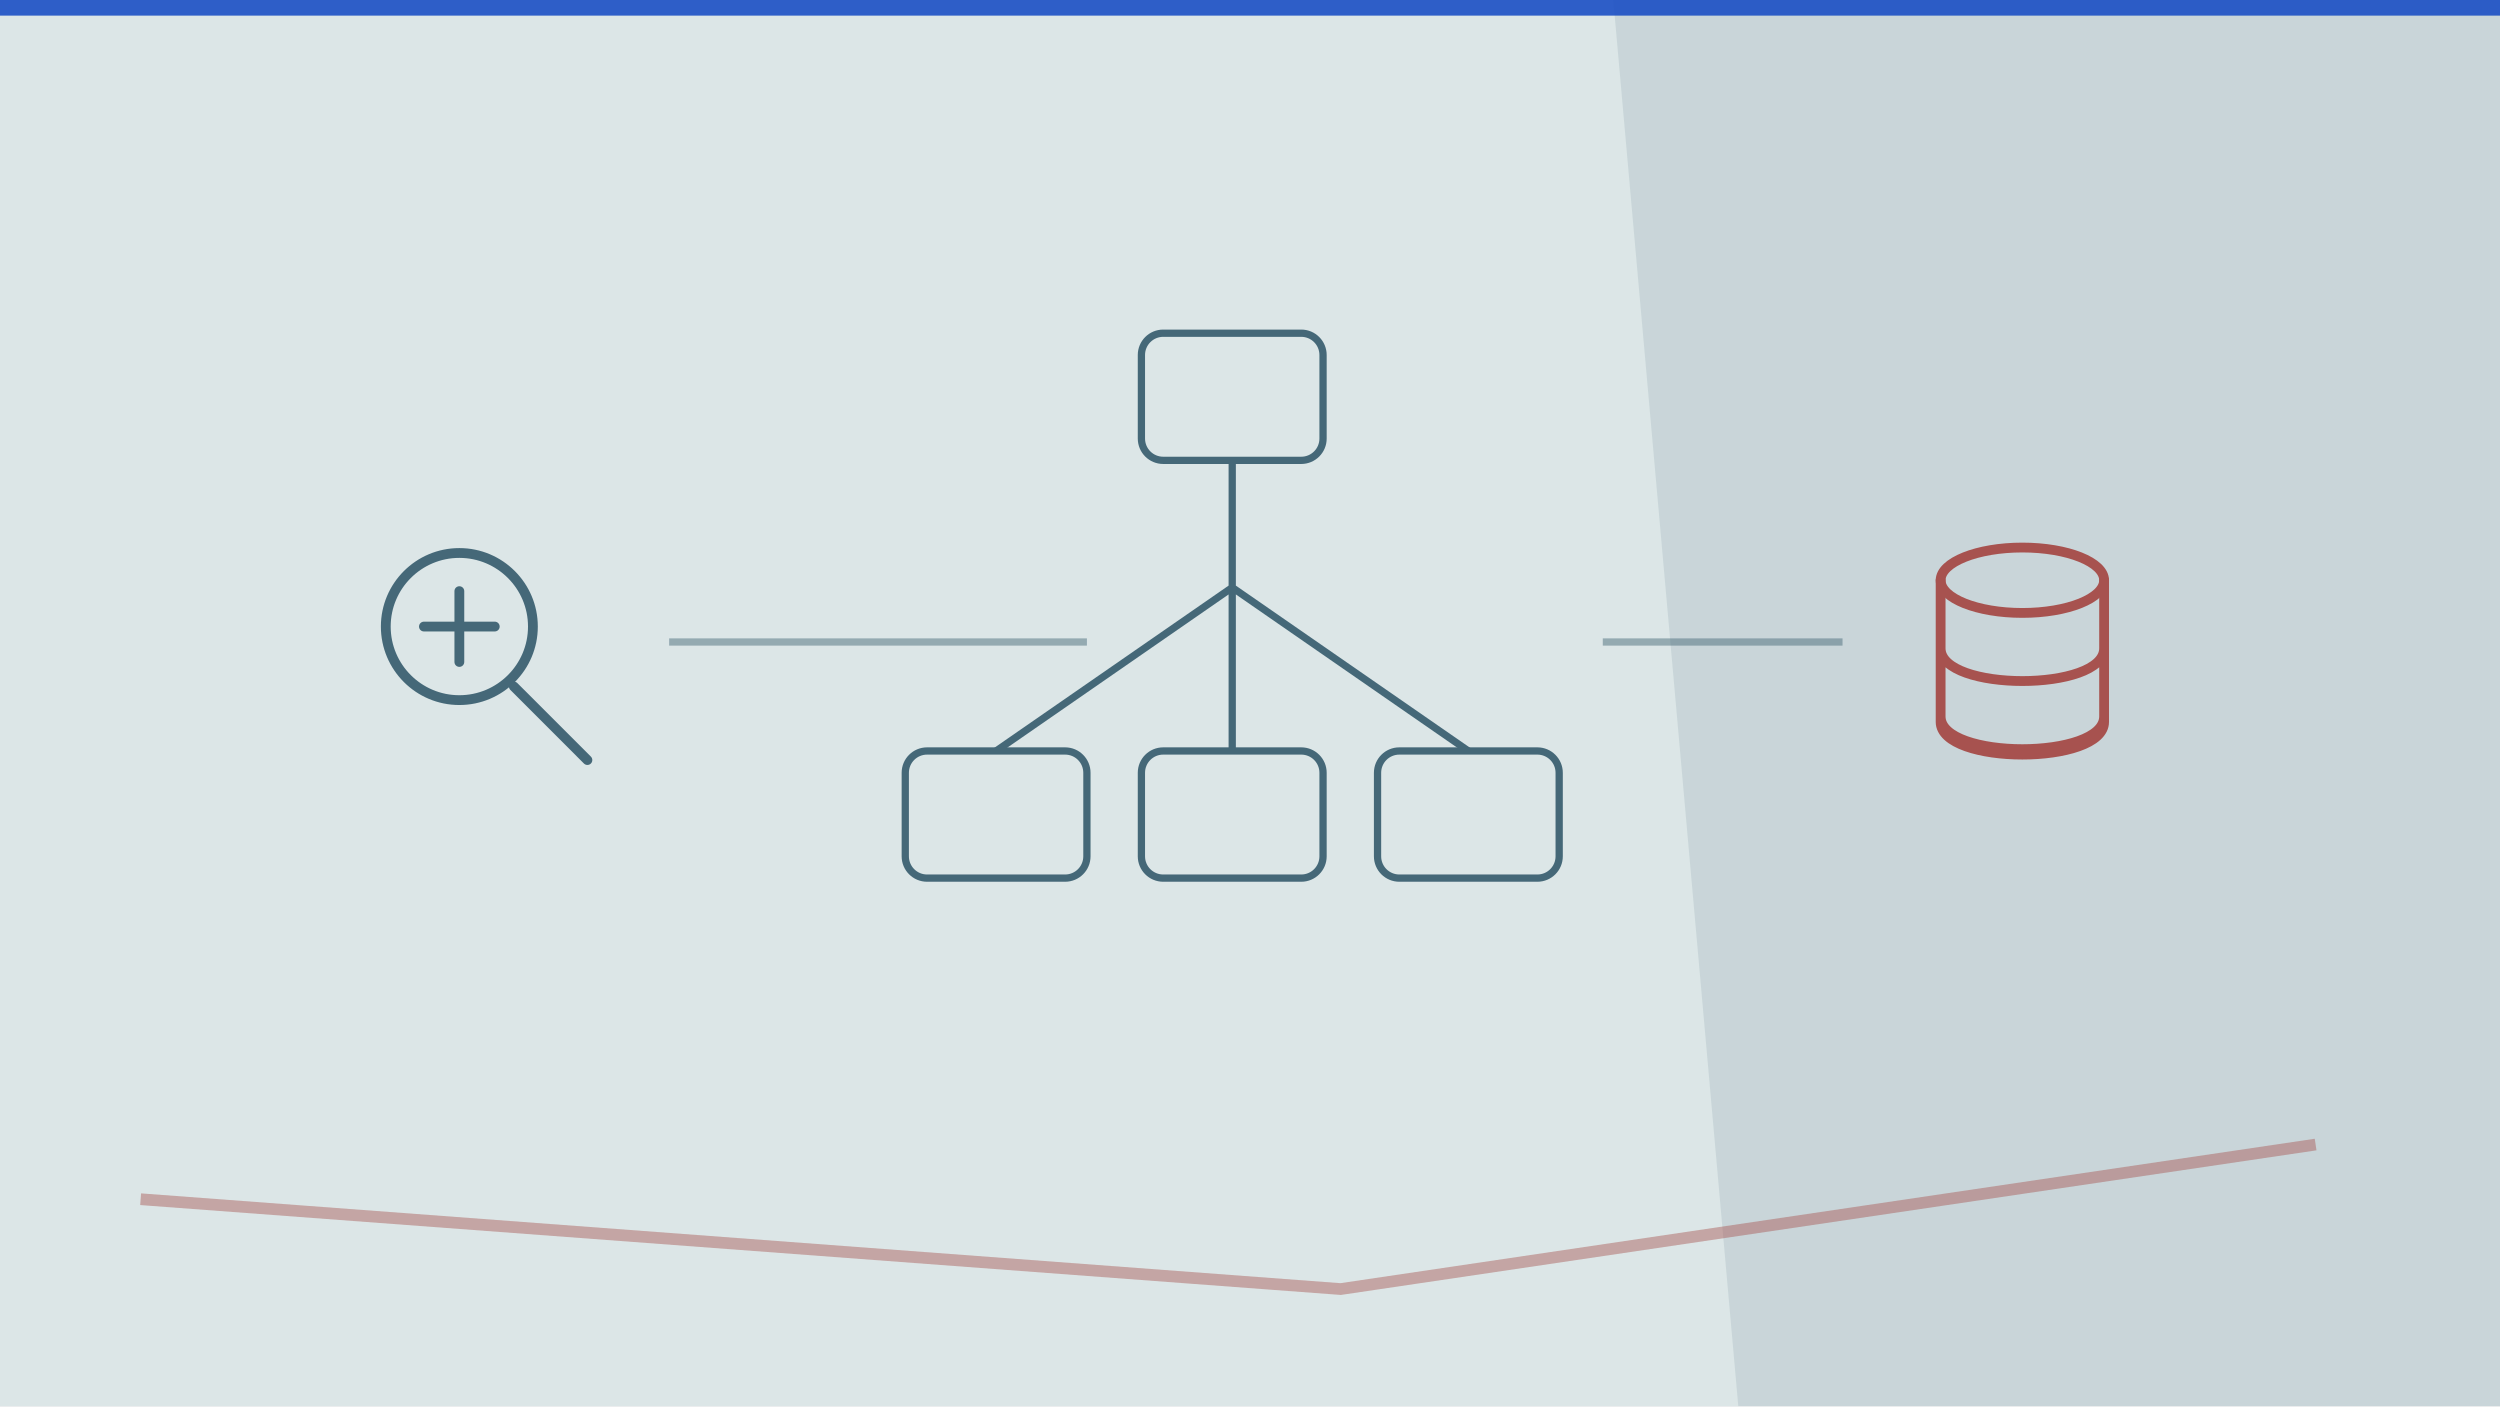
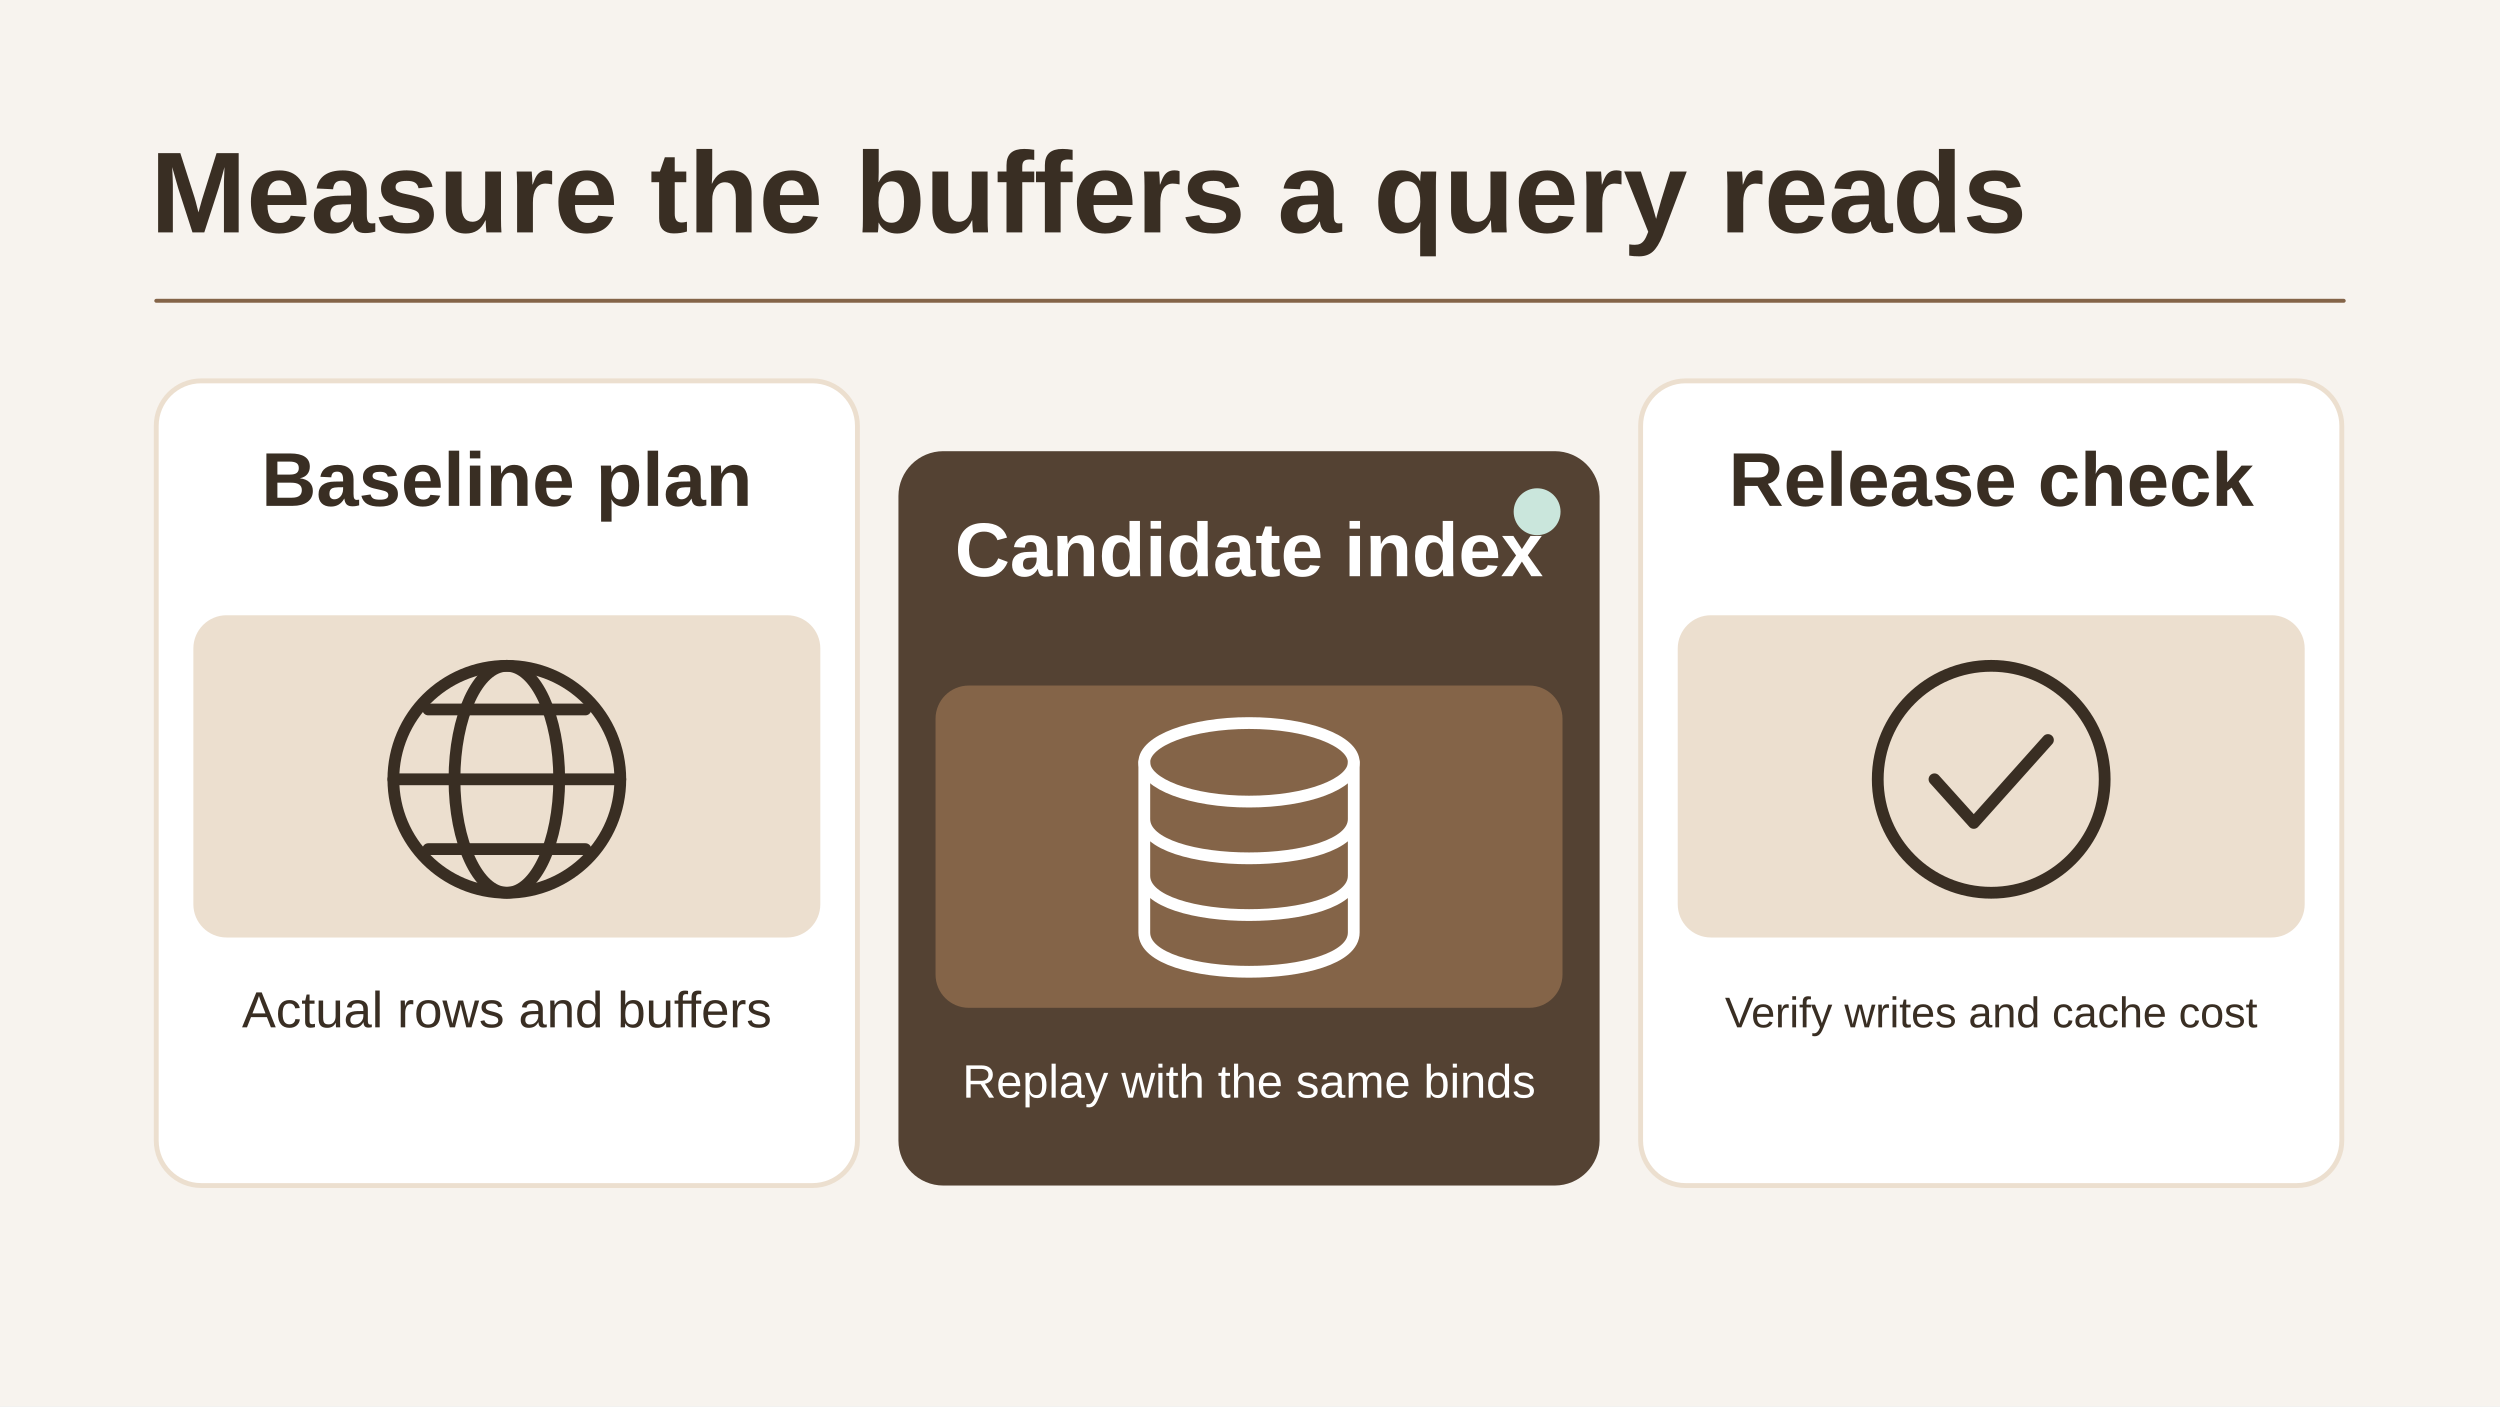
- <svg xmlns="http://www.w3.org/2000/svg" viewBox="0 0 1280 720" width="1280" height="720" role="img" aria-label="Conceptual illustration for PostgreSQL Performance Tuning: The Settings and Patterns That Actually Matter: Query, Index, Planner." preserveAspectRatio="xMidYMid meet" data-article-art="postgresql-performance-tuning" data-art-scene="index" data-composition="technical-cutaway">
-   <defs>
-     <clipPath id="cpcover-postgresql-performance-tuning">
-       <rect width="1280" height="720" />
-     </clipPath>
-   </defs>
-   <g clip-path="url(#cpcover-postgresql-performance-tuning)">
-     <rect width="1280" height="720" fill="#dce6e7" />
-     <g transform="translate(0 0) scale(2)">
-       <path d="M413 0H640V360H445Z" fill="#456878" opacity=".13" />
-       <path d="M36 307l307.2 23 249.6-37" fill="none" stroke="#a7524f" stroke-opacity=".44" stroke-width="3" />
-       <path d="M0 0h640v4H0z" fill="#1b4fc4" opacity=".9" />
-       <g transform="translate(69 76) scale(0.93)">
-         <g transform="translate(20 60) scale(0.75)">
-           <g fill="none" stroke="#456878" stroke-width="3.6" stroke-linecap="round" stroke-linejoin="round">
-             <circle cx="43" cy="41" r="27" />
-             <path d="M63 63l27 27M30 41h26M43 28v26" />
-           </g>
-         </g>
-         <path d="M110 95L225 95" stroke="#456878" stroke-width="2" opacity=".48" fill="none" />
-         <g stroke="#456878" fill="none" stroke-width="2">
-           <path d="M265 45v35m0 0l-65 45m65-45v45m0-45l65 45" />
-           <rect x="240" y="10" width="50" height="35" rx="6" />
-           <rect x="175" y="125" width="50" height="35" rx="6" />
-           <rect x="240" y="125" width="50" height="35" rx="6" />
-           <rect x="305" y="125" width="50" height="35" rx="6" />
-         </g>
-         <path d="M367 95L433 95" stroke="#456878" stroke-width="2" opacity=".48" fill="none" />
-         <g transform="translate(445 60) scale(0.75)">
-           <g fill="none" stroke="#a7524f" stroke-width="3.6" stroke-linecap="round" stroke-linejoin="round">
-             <ellipse cx="50" cy="24" rx="30" ry="12" />
-             <path d="M20 24v52c0 16 60 16 60 0V24 M20 49c0 16 60 16 60 0 M20 74c0 16 60 16 60 0" />
-           </g>
-         </g>
+ <svg xmlns="http://www.w3.org/2000/svg" data-article-art="postgresql-performance-tuning" role="img" aria-label="Compare the same PostgreSQL query bindings before and after an index change using actual buffer reads, then validate the write and cache tradeoffs." width="1280" height="720" viewBox="0 0 1280 720">
+   <svg width="100%" height="100%" viewBox="0 0 1280 720" preserveAspectRatio="xMidYMid slice" role="img" aria-label="Compare the same PostgreSQL query bindings before and after an index change using actual buffer reads, then validate the write and cache tradeoffs.">
+     <defs>
+       <marker id="head" markerWidth="13" markerHeight="13" refX="11" refY="6.5" orient="auto" markerUnits="userSpaceOnUse">
+         <path d="M0 0L13 6.5 0 13Z" fill="#846448" />
+       </marker>
+     </defs>
+     <rect x="0" y="0" width="1280" height="720" rx="0" fill="#F7F3EE" stroke="none" stroke-width="2.5" />
+     <g font-family="Arial, Helvetica, sans-serif">
+       <text x="77" y="119" text-anchor="start" fill="#392E23" font-size="59" font-weight="700">Measure the buffers a query reads</text>
+       <path d="M80 154H1200" fill="none" stroke="#846448" stroke-width="2" stroke-linejoin="round" stroke-linecap="round" />
+       <rect x="80" y="195" width="359" height="412" rx="23" fill="#FFFFFF" stroke="#ECDFCF" stroke-width="2.5" />
+       <rect x="99" y="315" width="321" height="165" rx="17" fill="#ECDFCF" stroke="none" stroke-width="2.5" />
+       <text x="259.5" y="259" text-anchor="middle" fill="#392E23" font-size="39" font-weight="700">Baseline plan</text>
+       <g transform="translate(259.5 399) scale(2.234375)" fill="none" stroke="#392E23" stroke-width="2.7" stroke-linecap="round" stroke-linejoin="round">
+         <circle r="26" />
+         <ellipse rx="12" ry="26" />
+         <path d="M-26 0h52m-44-16h36m-36 32h36" />
      </g>
+       <text x="259.5" y="526" text-anchor="middle" fill="#392E23" font-size="26" font-weight="400">Actual rows and buffers</text>
+       <rect x="460" y="231" width="359" height="376" rx="23" fill="#544233" stroke="none" stroke-width="2.5" />
+       <rect x="479" y="351" width="321" height="165" rx="17" fill="#846448" stroke="none" stroke-width="2.5" />
+       <circle cx="787" cy="262" r="12" fill="#CAE6DC" stroke="none" stroke-width="3.5" />
+       <text x="639.5" y="295" text-anchor="middle" fill="#FFFFFF" font-size="39" font-weight="700">Candidate index</text>
+       <g transform="translate(639.5 435) scale(2.234375)" fill="none" stroke="#FFFFFF" stroke-width="2.7" stroke-linecap="round" stroke-linejoin="round">
+         <ellipse cy="-20" rx="24" ry="9" />
+         <path d="M-24-20v39c0 12 48 12 48 0v-39m-48 13c0 12 48 12 48 0m-48 13c0 12 48 12 48 0" />
+       </g>
+       <text x="639.5" y="562" text-anchor="middle" fill="#FFFFFF" font-size="24" font-weight="400">Replay with the same binds</text>
+       <rect x="840" y="195" width="359" height="412" rx="23" fill="#FFFFFF" stroke="#ECDFCF" stroke-width="2.5" />
+       <rect x="859" y="315" width="321" height="165" rx="17" fill="#ECDFCF" stroke="none" stroke-width="2.5" />
+       <text x="1019.5" y="259" text-anchor="middle" fill="#392E23" font-size="39" font-weight="700">Release check</text>
+       <g transform="translate(1019.5 399) scale(2.234375)" fill="none" stroke="#392E23" stroke-width="2.7" stroke-linecap="round" stroke-linejoin="round">
+         <circle r="26" />
+         <path d="M-13 0l9 10 17-19" />
+       </g>
+       <text x="1019.5" y="526" text-anchor="middle" fill="#392E23" font-size="22" font-weight="400">Verify writes and cache cost</text>
    </g>
-   </g>
+   </svg>
</svg>
